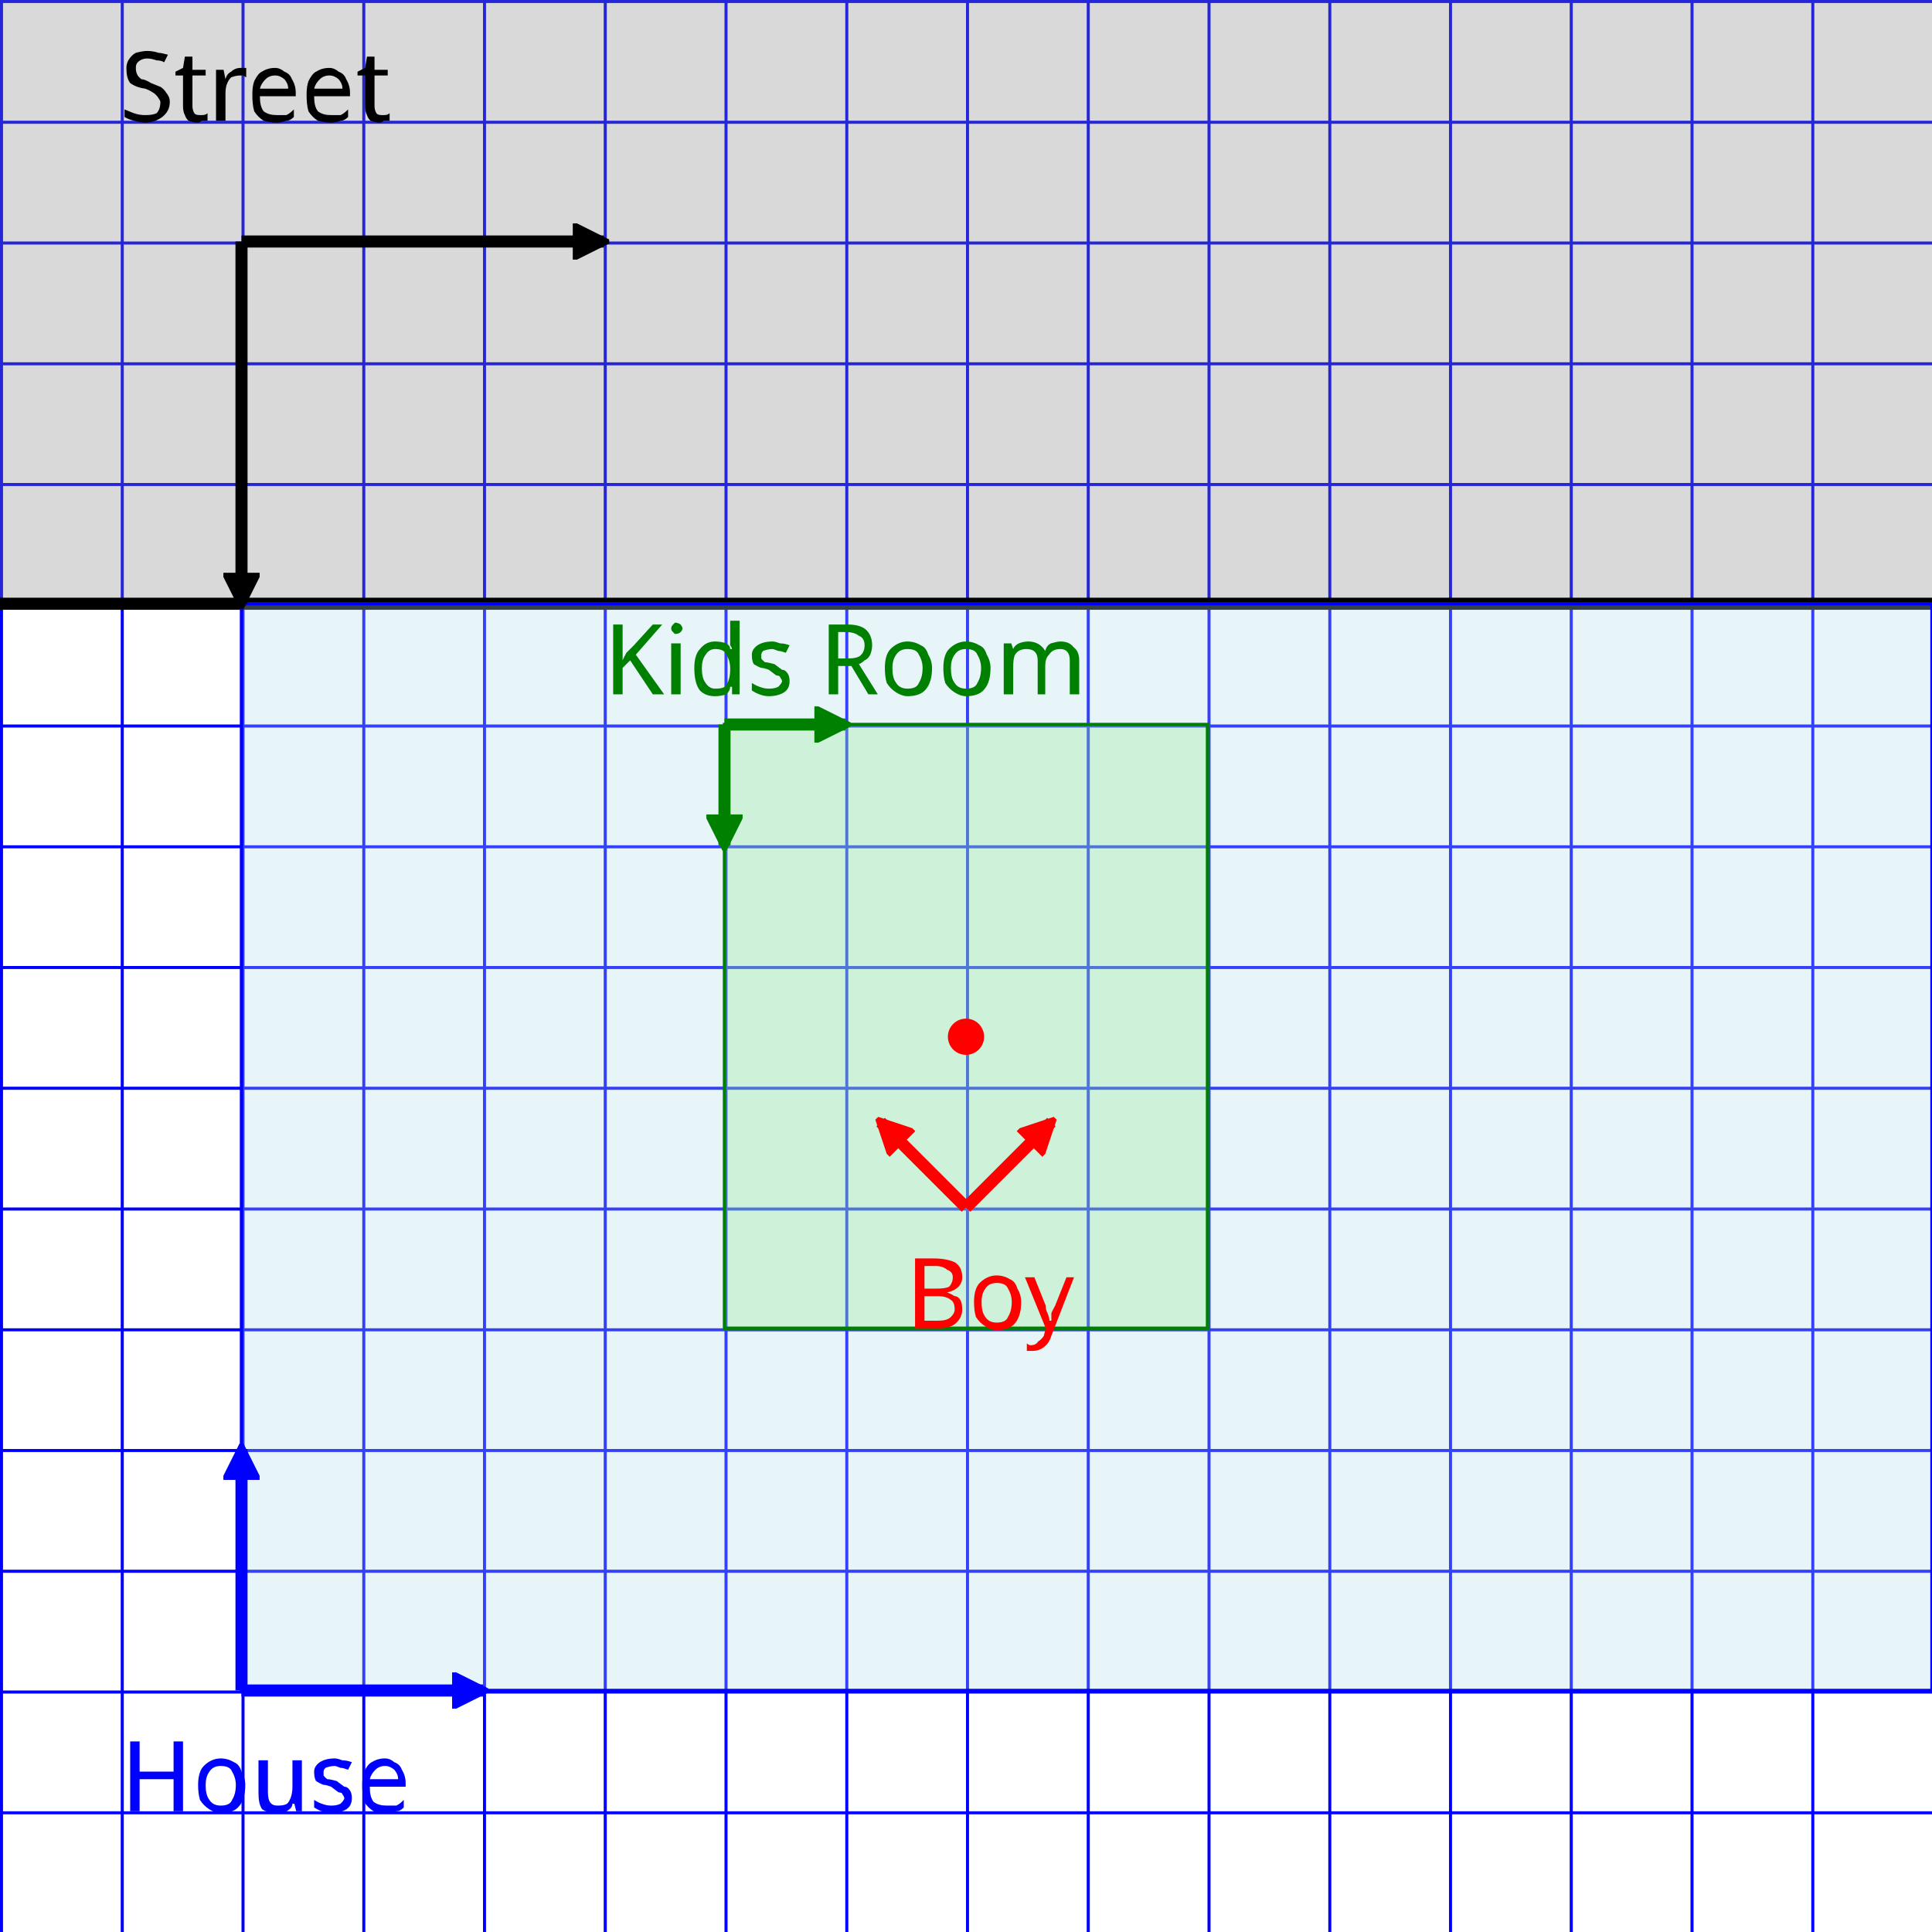
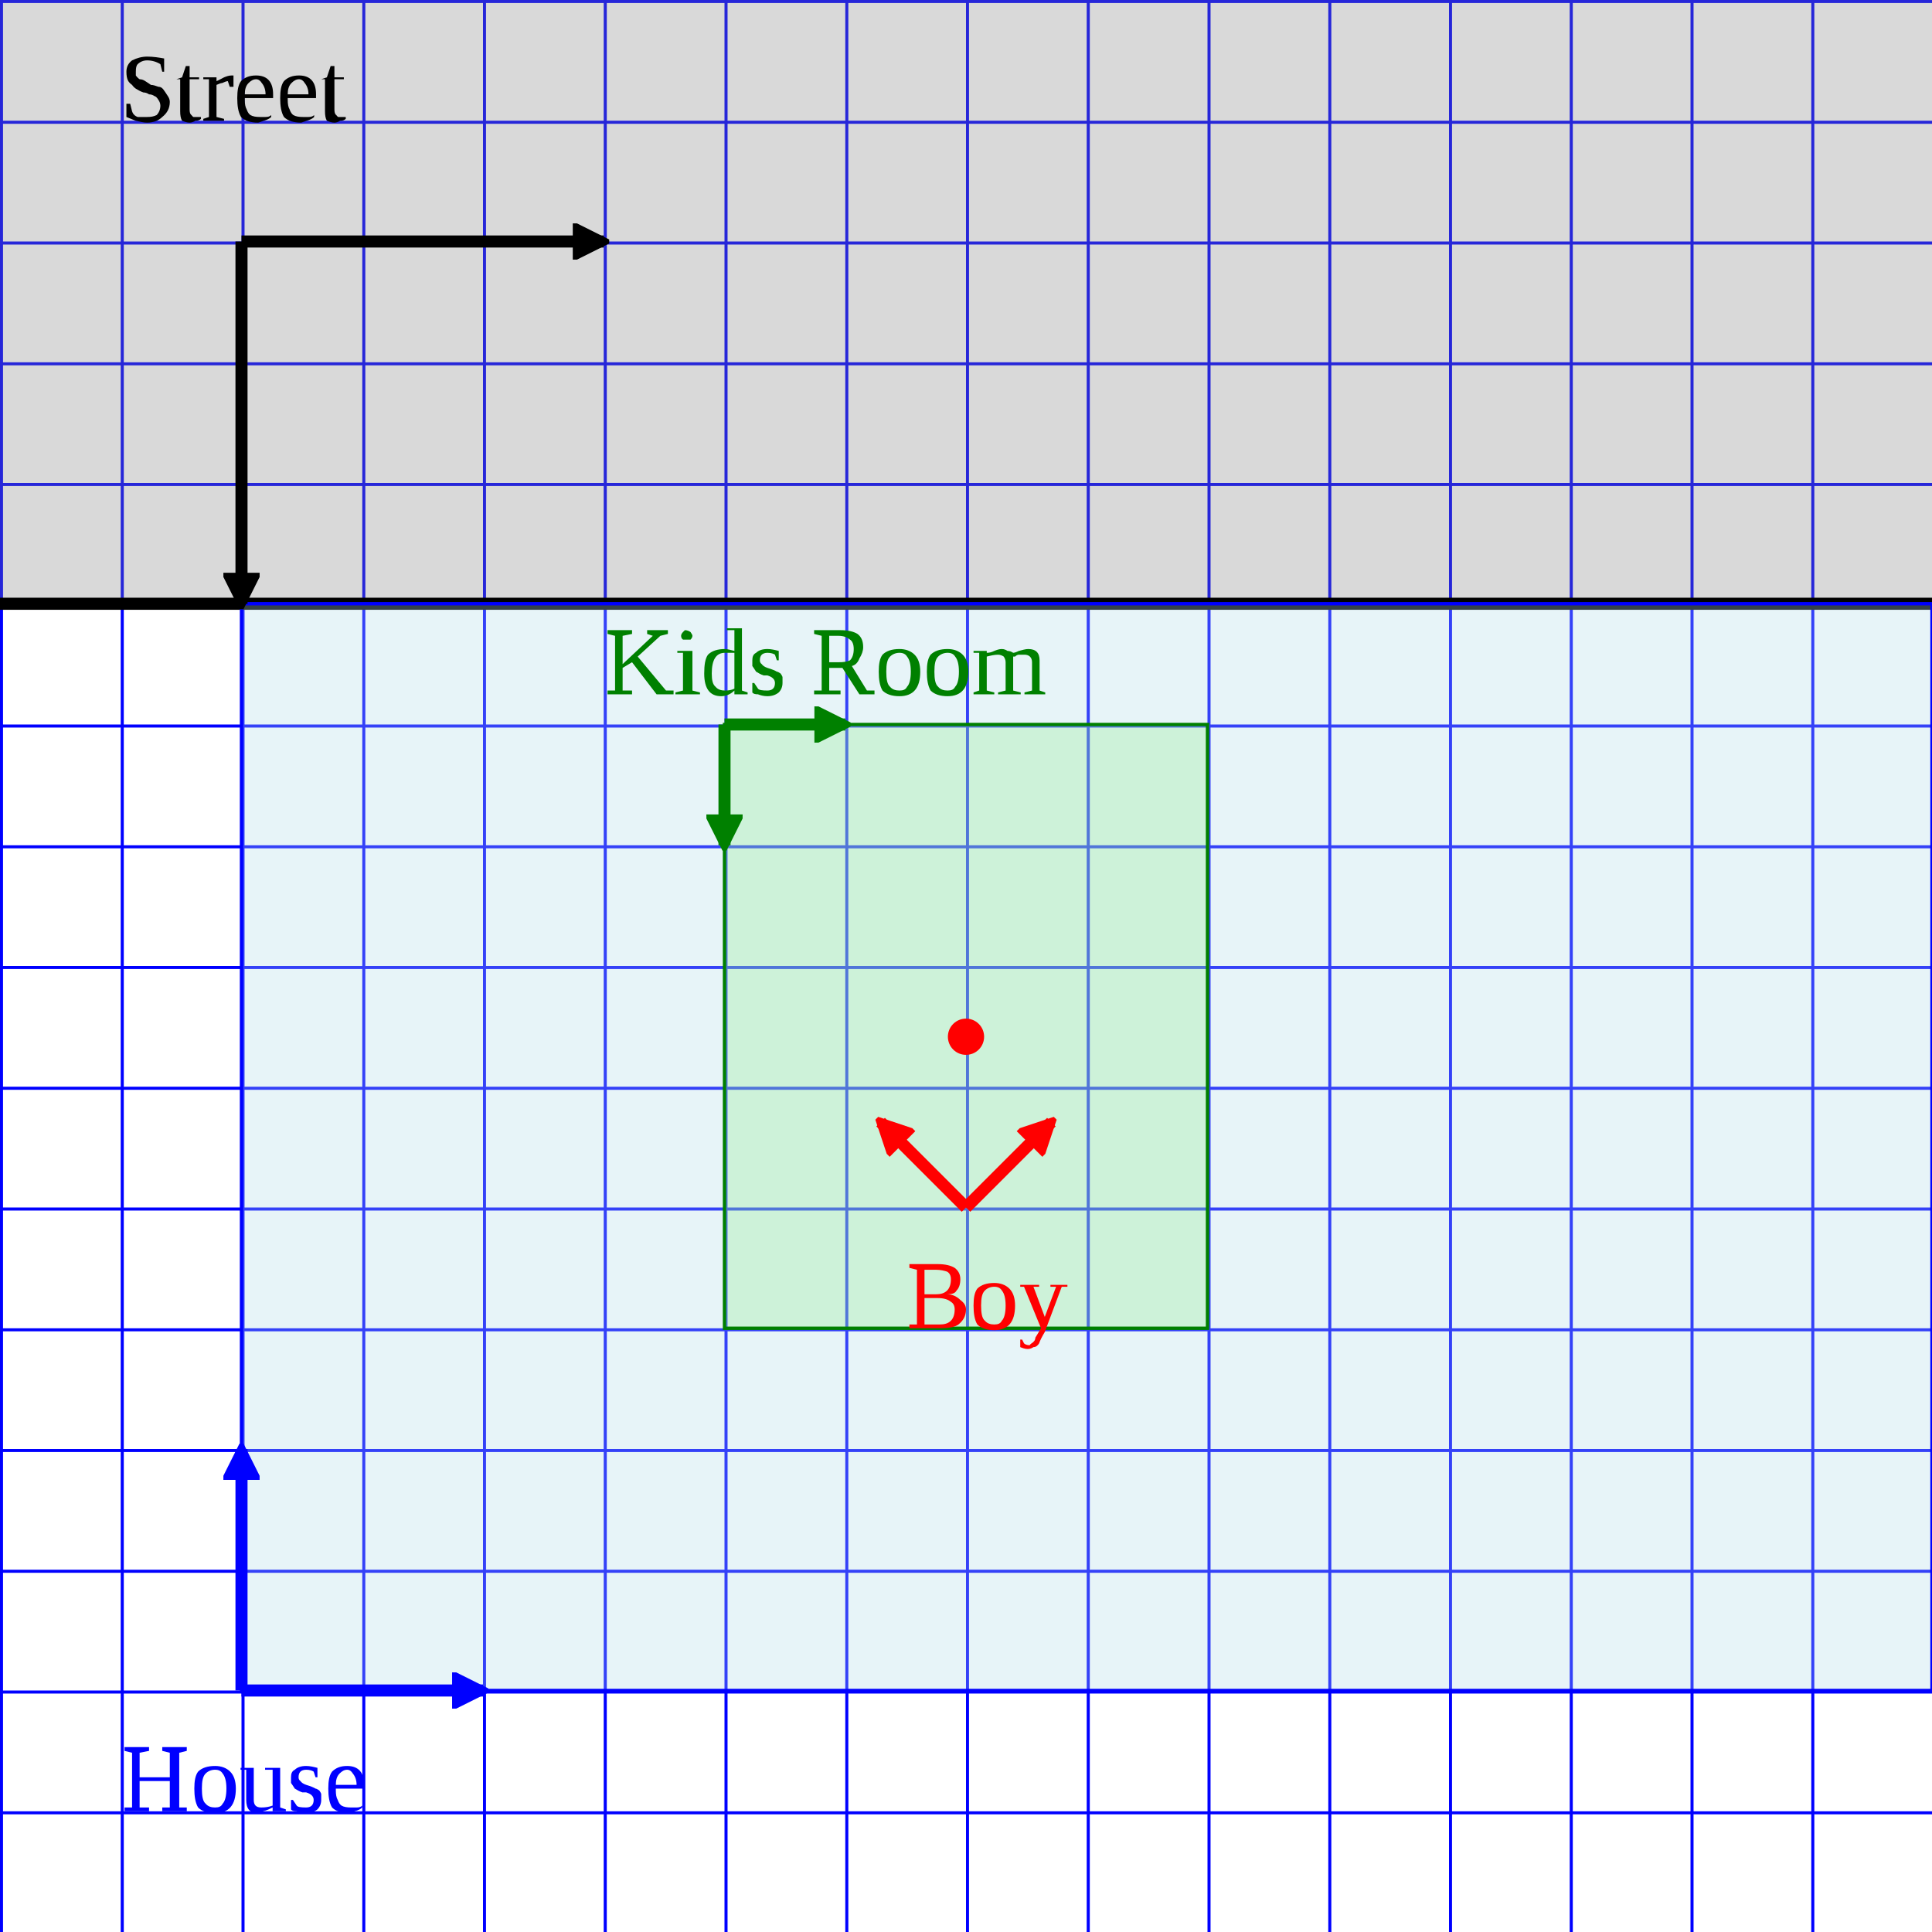
<svg xmlns="http://www.w3.org/2000/svg" width="6in" height="6in" viewBox="0 0 16 16" style="background-color: Cornsilk">"
  <defs>
    <pattern id="grid" width="1" height="1" patternUnits="userSpaceOnUse">
      <path d="M 1 0 L 0 0 0 1" fill="none" stroke="blue" stroke-width="0.05" />
    </pattern>
    <marker id="arrow" viewBox="0 0 10 10" refX="8.5" refY="5" markerUnits="strokeWidth" markerWidth="6" markerHeight="4.5" orient="auto">
      <path d="M 0 0 L 10 5 L 0 10 z" />
    </marker>
    <marker id="blackArrow" style="fill: black; stroke: black" viewBox="0 0 10 10" refX="8.5" refY="5" markerUnits="strokeWidth" markerWidth="4" markerHeight="3" orient="auto">
      <path d="M 0 0 L 10 5 L 0 10 z" />
    </marker>
    <marker id="greenArrow" style="fill: green; stroke: green" viewBox="0 0 10 10" refX="8.5" refY="5" markerUnits="strokeWidth" markerWidth="4" markerHeight="3" orient="auto">
      <path d="M 0 0 L 10 5 L 0 10 z" />
    </marker>
    <marker id="blueArrow" style="fill: blue; stroke: blue" viewBox="0 0 10 10" refX="8.5" refY="5" markerUnits="strokeWidth" markerWidth="4" markerHeight="3" orient="auto">
      <path d="M 0 0 L 10 5 L 0 10 z" />
    </marker>
    <marker id="redArrow" style="fill: red; stroke: red" viewBox="0 0 10 10" refX="8.5" refY="5" markerUnits="strokeWidth" markerWidth="4" markerHeight="3" orient="auto">
      <path d="M 0 0 L 10 5 L 0 10 z" />
    </marker>
  </defs>
  <rect width="100%" height="100%" fill="url(#grid)" />
  <g transform="translate(2, 2) scale(1, 1)">
    <rect x="-2" y="-2" width="18" height="5" style="fill: grey; stroke: none; fill-opacity: 0.3" vector-effect="non-scaling-stroke" />
    <line x1="-2" y1="3" x2="14" y2="3" stroke="black" stroke-width="0.1" />
    <rect x="0" y="3" width="14" height="9" style="fill: lightblue; stroke: blue; fill-opacity: 0.3" vector-effect="non-scaling-stroke" />
    <rect x="4" y="4" width="4" height="5" style="fill: lightgreen; stroke: green; fill-opacity: 0.3" vector-effect="non-scaling-stroke" />
    <line x1="0" y1="0" x2="3" y2="0" marker-end="url(#blackArrow)" stroke="black" stroke-width="0.1" />
    <line x1="0" y1="0" x2="0" y2="3" marker-end="url(#blackArrow)" stroke="black" stroke-width="0.1" />
    <line x1="0" y1="12" x2="2" y2="12" marker-end="url(#blueArrow)" stroke="blue" stroke-width="0.1" />
    <line x1="0" y1="12" x2="0" y2="10" marker-end="url(#blueArrow)" stroke="blue" stroke-width="0.1" />
    <line x1="4" y1="4" x2="4" y2="5" marker-end="url(#greenArrow)" stroke="green" stroke-width="0.1" />
    <line x1="4" y1="4" x2="5" y2="4" marker-end="url(#greenArrow)" stroke="green" stroke-width="0.1" />
    <g transform="translate(6, 8) rotate(-135)">
      <line x1="0" y1="0" x2="1" y2="0" marker-end="url(#redArrow)" stroke="red" stroke-width="0.1" />
      <line x1="0" y1="0" x2="0" y2="1" marker-end="url(#redArrow)" stroke="red" stroke-width="0.1" />
      <circle cx="1" cy="1" r="0.15" fill="red" />
    </g>
-     <text x="-1" y="-1" font-size="0.8" font-family="Ubuntu Mono">Street</text>
-     <text x="-1" y="13" font-size="0.8" font-family="Ubuntu Mono" fill="blue">House</text>
-     <text x="3" y="3.75" font-size="0.8" font-family="Ubuntu Mono" fill="green">Kids Room</text>
-     <text x="5.5" y="9" font-size="0.8" font-family="Ubuntu Mono" fill="red">Boy</text>
+     <text x="-1" y="-1" font-size="0.8">Street</text>
+     <text x="-1" y="13" font-size="0.8" fill="blue">House</text>
+     <text x="3" y="3.75" font-size="0.8" fill="green">Kids Room</text>
+     <text x="5.5" y="9" font-size="0.8" fill="red">Boy</text>
  </g>
</svg>
